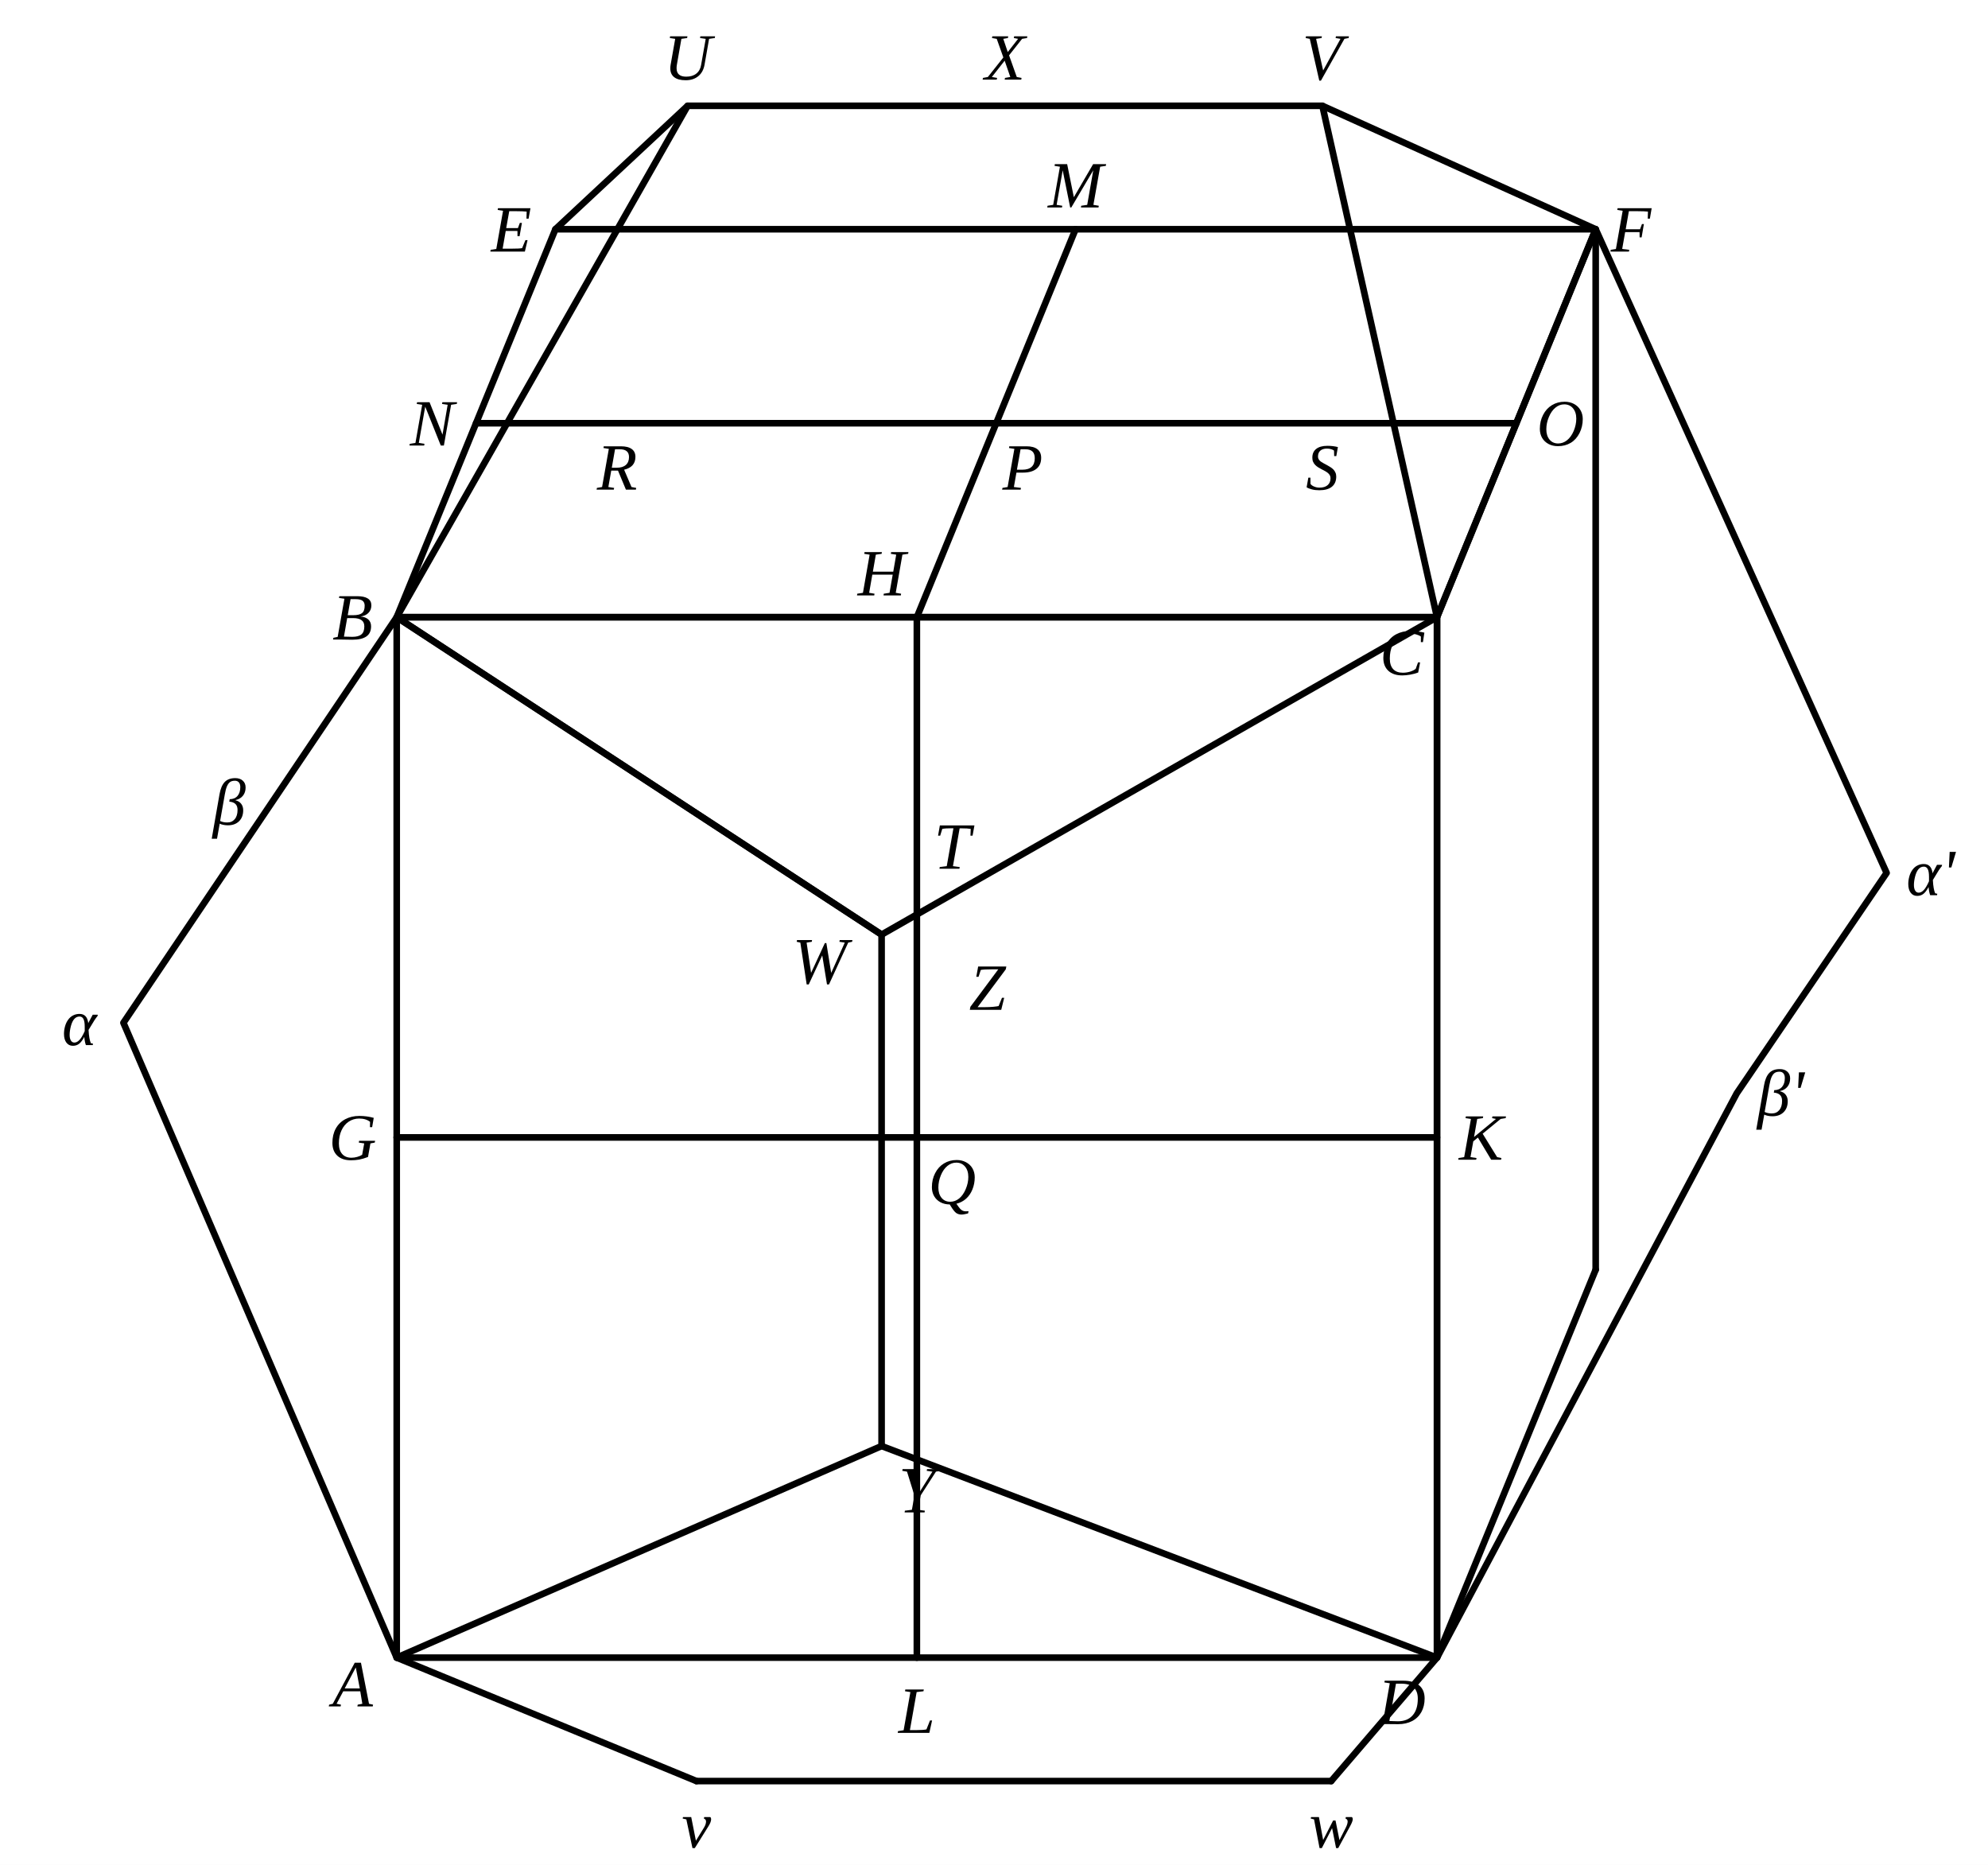
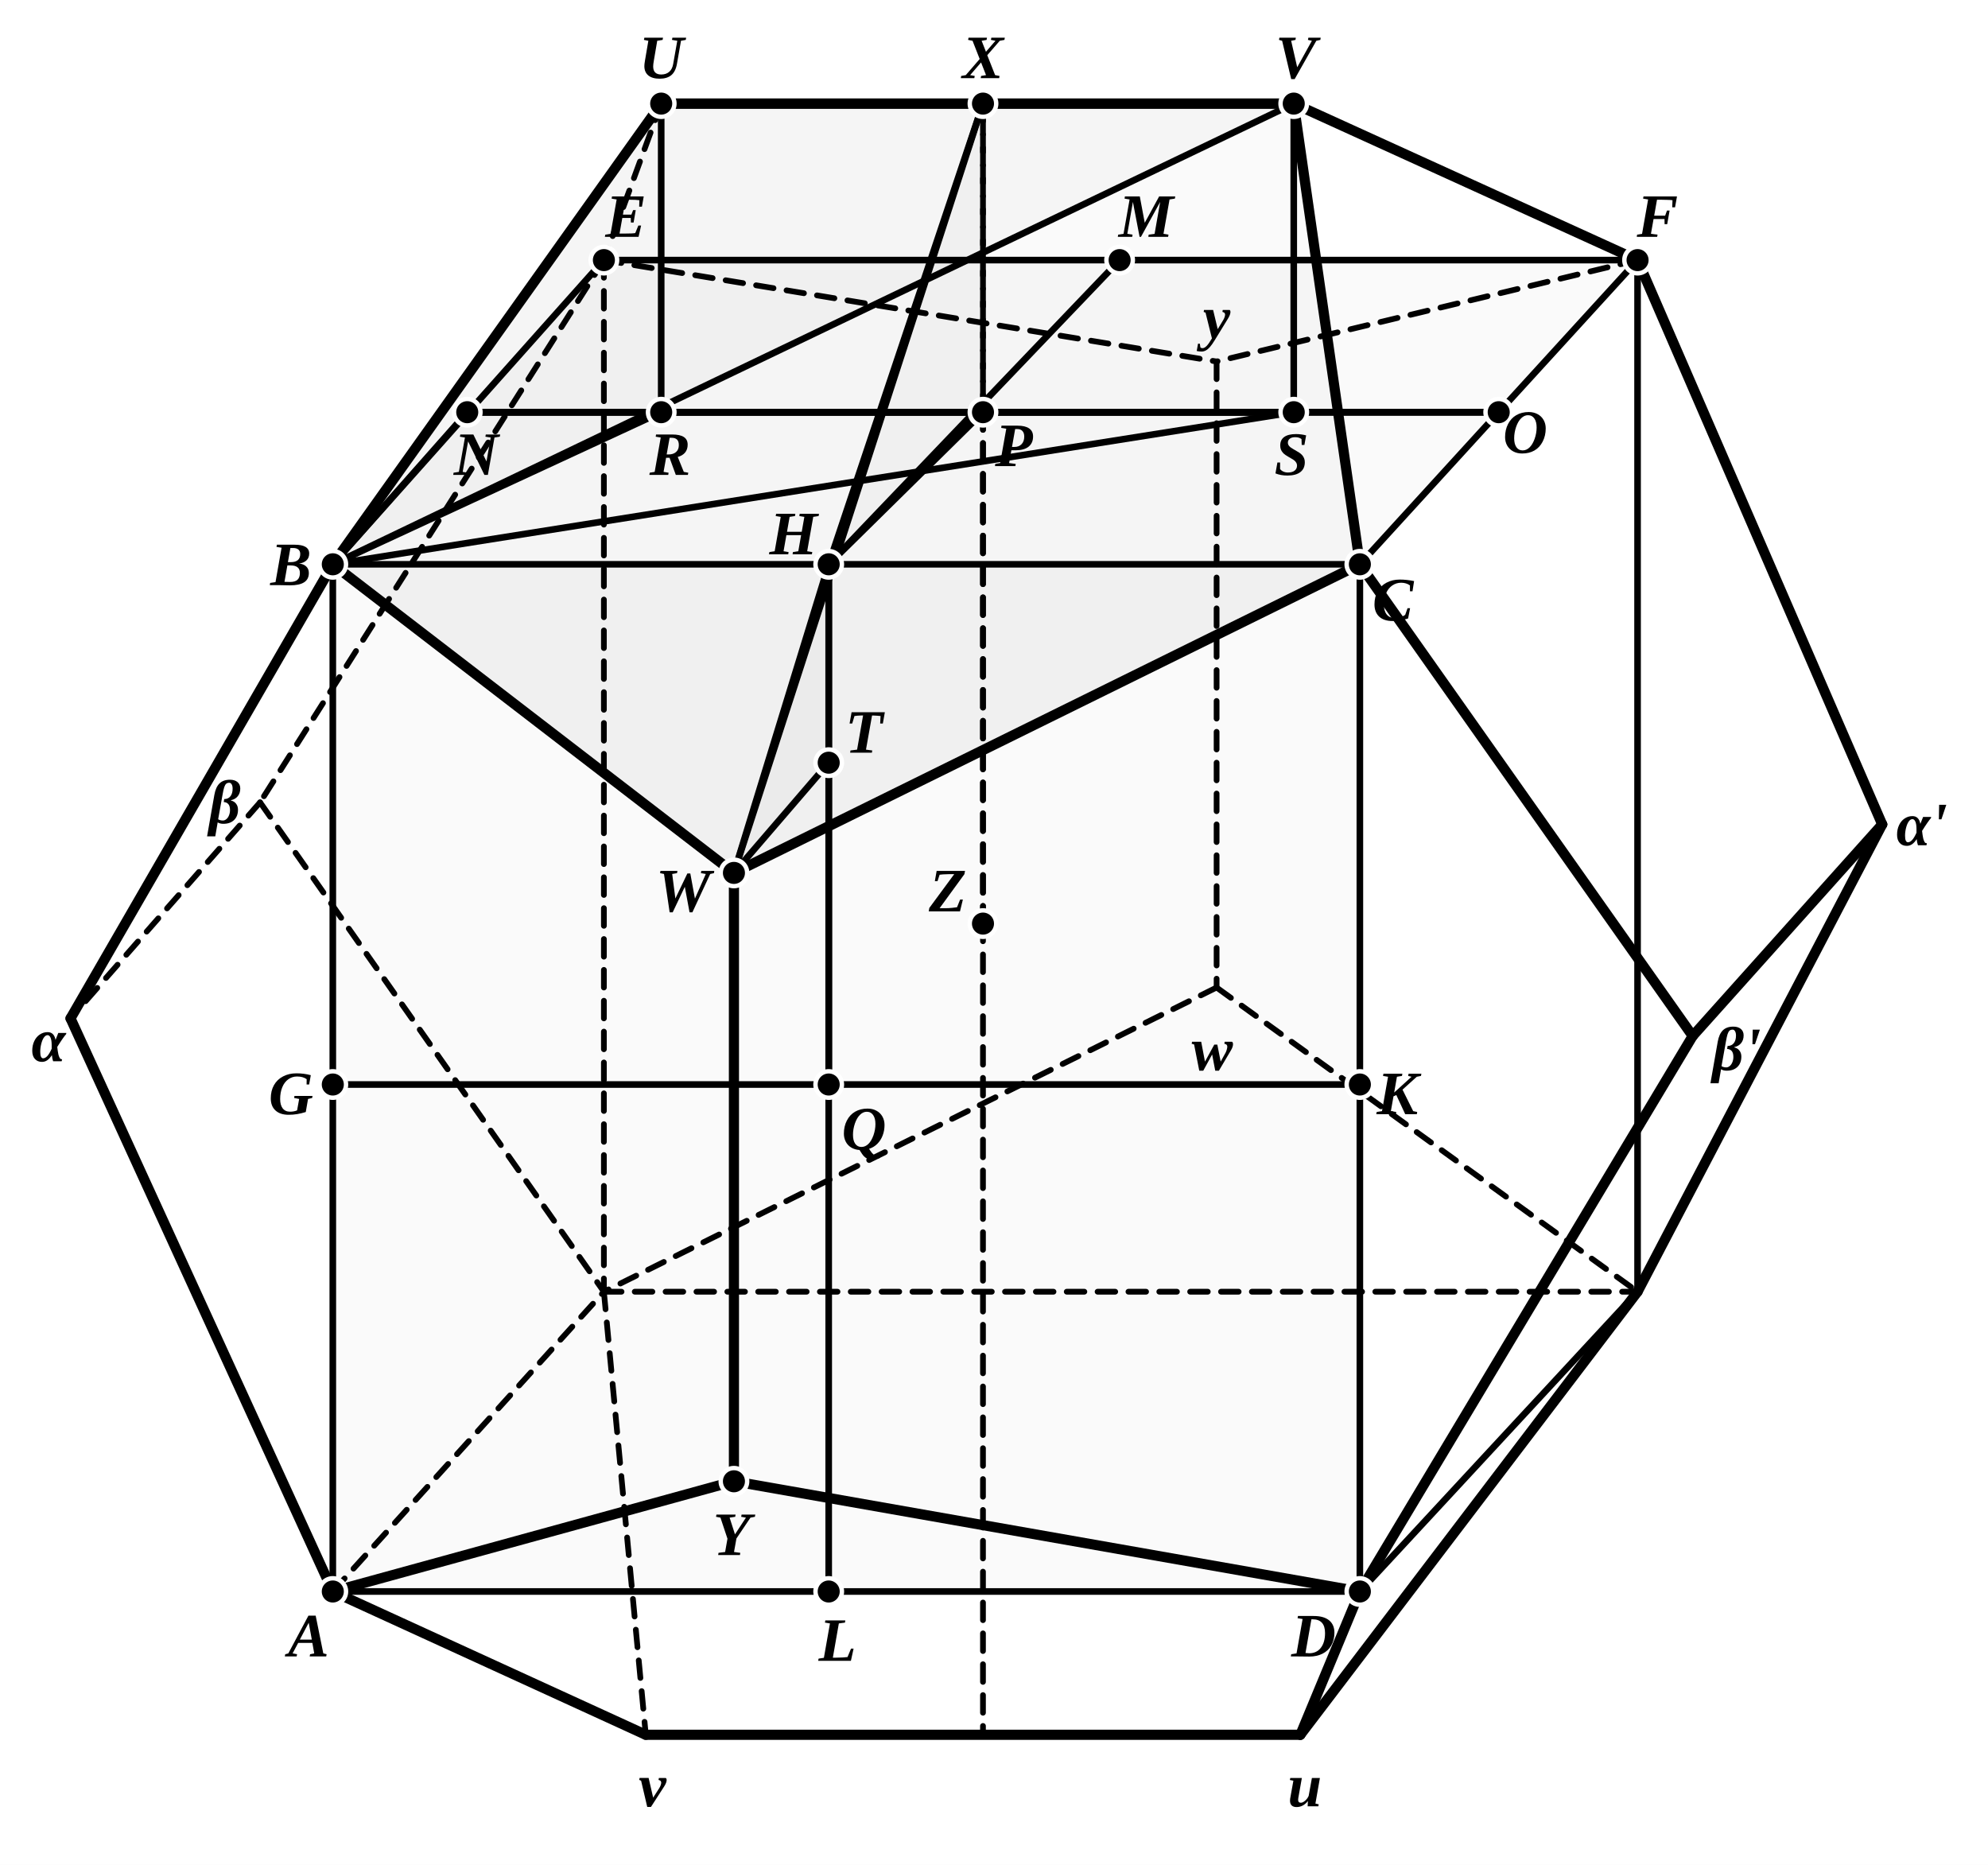
- <svg xmlns="http://www.w3.org/2000/svg" viewBox="0 0 451 423" width="100%" height="100%">
+ <svg xmlns="http://www.w3.org/2000/svg" viewBox="0 0 451 423" width="451" height="423" class="euclid-graphic" data-graphic-id="0503.g1" data-folio="0503" data-graphic="g1" data-proposition="XIII.17.Heath">
  <style>
-     .bg { fill: #ffffff; }
-     .line { stroke: #000000; stroke-width: 1.5; stroke-linecap: round; stroke-linejoin: round; fill: none; }
-     .dashed { stroke: #000000; stroke-width: 1.3; stroke-dasharray: 4,3; stroke-linecap: round; stroke-linejoin: round; fill: none; }
-     .geom:hover { stroke: #0284c7; stroke-width: 2.5; cursor: pointer; }
-     .label { font-family: "Times New Roman", Times, serif; font-size: 15px; font-style: italic; fill: #000000; text-anchor: middle; dominant-baseline: central; user-select: none; }
-     .label:hover { fill: #0284c7; font-weight: bold; cursor: pointer; }
+     .euclid-graphic {
+       font-family: 'Times New Roman', 'Georgia', serif;
+       font-style: italic;
+       background-color: #ffffff;
+     }
+     .geom-line, .geom-circle {
+       stroke: #000000;
+       stroke-width: 1.5;
+       stroke-linecap: round;
+       stroke-linejoin: round;
+       fill: none;
+       transition: stroke 0.15s, stroke-width 0.15s;
+     }
+     .geom-bold {
+       stroke: #000000;
+       stroke-width: 2.3;
+       stroke-linecap: round;
+       stroke-linejoin: round;
+       fill: none;
+       transition: stroke 0.15s, stroke-width 0.15s;
+     }
+     .geom-dashed {
+       stroke: #000000;
+       stroke-width: 1.3;
+       stroke-dasharray: 4,3;
+       stroke-linecap: round;
+       stroke-linejoin: round;
+       fill: none;
+       transition: stroke 0.15s, stroke-width 0.15s;
+     }
+     .geom-polygon {
+       fill: #000000;
+       fill-opacity: 0.02;
+       stroke: none;
+       transition: fill-opacity 0.15s;
+     }
+     .wedge, .angle {
+       fill: #ef4444;
+       fill-opacity: 0.24;
+       stroke: #ef4444;
+       stroke-width: 2;
+       stroke-linejoin: round;
+       transition: opacity 0.12s ease;
+     }
+     .geom-point {
+       fill: #000000;
+       stroke: #ffffff;
+       stroke-width: 1;
+     }
+     .geom-label {
+       font-size: 14px;
+       font-weight: bold;
+       fill: #000000;
+       text-anchor: middle;
+       dominant-baseline: central;
+       user-select: none;
+     }
+     .geom-overlay {
+       opacity: 0;
+       pointer-events: none;
+       transition: opacity 0.12s ease;
+     }
+     [data-ref]:hover, .highlight, .geom-highlight-active {
+       opacity: 1 !important;
+       stroke: #ef4444 !important;
+       stroke-width: 3.5 !important;
+       cursor: pointer;
+     }
+     text[data-ref]:hover, text.highlight, text.geom-highlight-active {
+       fill: #ef4444 !important;
+       stroke: none !important;
+     }
+     .geom-polygon:hover, .geom-polygon.highlight, polygon.geom-highlight-active,
+     path.wedge.geom-highlight-active, path.angle.geom-highlight-active {
+       opacity: 1 !important;
+       fill-opacity: 0.24 !important;
+       fill: #ef4444 !important;
+       stroke: #ef4444 !important;
+       stroke-width: 2.5 !important;
+     }
+     .geom-point:hover, .geom-point.highlight, circle.geom-point.geom-highlight-active {
+       r: 5.0 !important;
+       fill: #ef4444 !important;
+       stroke: #ffffff !important;
+       stroke-width: 1.5 !important;
+     }
  </style>
-   <rect class="bg" width="451" height="423" />
-   <polygon class="line geom" points="90,140 326,140 326,376 90,376" />
-   <polygon class="line geom" points="90,140 126,52 362,52 326,140" />
-   <line class="line geom" x1="362" y1="52" x2="362" y2="288" />
-   <line class="line geom" x1="326" y1="376" x2="362" y2="288" />
-   <line class="line geom" x1="108" y1="96" x2="344" y2="96" />
-   <line class="line geom" x1="208" y1="140" x2="208" y2="376" />
-   <line class="line geom" x1="90" y1="258" x2="326" y2="258" />
-   <line class="line geom" x1="208" y1="140" x2="244" y2="52" />
-   <polygon class="line geom" points="156,24 300,24 326,140 200,212 90,140" />
-   <polygon class="line geom" points="90,140 200,212 200,328 90,376 28,232" />
-   <polygon class="line geom" points="326,140 362,52 428,198 394,248 326,376" />
-   <line class="line geom" x1="156" y1="24" x2="126" y2="52" />
-   <line class="line geom" x1="300" y1="24" x2="362" y2="52" />
-   <line class="line geom" x1="90" y1="376" x2="158" y2="404" />
-   <line class="line geom" x1="158" y1="404" x2="302" y2="404" />
-   <line class="line geom" x1="302" y1="404" x2="326" y2="376" />
-   <line class="line geom" x1="200" y1="328" x2="326" y2="376" />
-   <text class="label" x="156" y="13">U</text>
-   <text class="label" x="228" y="13">X</text>
-   <text class="label" x="300" y="13">V</text>
-   <text class="label" x="116" y="52">E</text>
-   <text class="label" x="244" y="42">M</text>
-   <text class="label" x="370" y="52">F</text>
-   <text class="label" x="98" y="96">N</text>
-   <text class="label" x="140" y="106">R</text>
-   <text class="label" x="232" y="106">P</text>
-   <text class="label" x="300" y="106">S</text>
-   <text class="label" x="354" y="96">O</text>
-   <text class="label" x="80" y="140">B</text>
-   <text class="label" x="200" y="130">H</text>
-   <text class="label" x="318" y="148">C</text>
-   <text class="label" x="216" y="192">T</text>
-   <text class="label" x="52" y="182">β</text>
-   <text class="label" x="18" y="232">α</text>
-   <text class="label" x="186" y="218">W</text>
-   <text class="label" x="224" y="224">Z</text>
-   <text class="label" x="438" y="198">α'</text>
-   <text class="label" x="404" y="248">β'</text>
-   <text class="label" x="80" y="258">G</text>
-   <text class="label" x="216" y="268">Q</text>
-   <text class="label" x="336" y="258">K</text>
-   <text class="label" x="208" y="338">Y</text>
-   <text class="label" x="80" y="382">A</text>
-   <text class="label" x="208" y="388">L</text>
-   <text class="label" x="318" y="386">D</text>
-   <text class="label" x="158" y="414">v</text>
-   <text class="label" x="302" y="414">w</text>
+   <rect width="100%" height="100%" fill="#ffffff" />
+   <g id="elements">
+     <polygon id="el-poly-ABCD" data-ref="&lt; A B C D &gt;" data-aliases="&lt; B D &gt; | &lt; D B &gt;" data-type="polygon" points="75.5,361.0 75.5,128.0 308.5,128.0 308.5,361.0" class="geom-polygon" />
+     <polygon id="el-poly-CBEF" data-ref="&lt; C B E F &gt;" data-aliases="&lt; B F &gt; | &lt; F B &gt;" data-type="polygon" points="308.5,128.0 75.5,128.0 137.0,59.0 371.5,59.0" class="geom-polygon" />
+   </g>
+   <g id="graphics">
+     <polygon id="el-poly-BUVCW" data-ref="&lt; B U V C W &gt;" data-aliases="&lt; U B W C V &gt;" data-type="polygon" points="75.5,128.0 150.0,23.5 293.5,23.5 308.5,128.0 166.5,198.0" class="geom-polygon" />
+     <polygon id="el-tri-HPX" data-ref="&lt; H P X &gt;" data-aliases="&lt; X P H &gt; | &lt; P X H &gt;" data-type="polygon" points="188.0,128.0 223.0,93.5 223.0,23.5" class="geom-polygon" />
+     <polygon id="el-tri-WTH" data-ref="&lt; W T H &gt;" data-aliases="&lt; H T W &gt; | &lt; T H W &gt;" data-type="polygon" points="166.5,198.0 188.0,173.0 188.0,128.0" class="geom-polygon" />
+     <polygon id="el-tri-UBV" data-ref="&lt; U B V &gt;" data-aliases="&lt; B U V &gt; | &lt; V B U &gt;" data-type="polygon" points="150.0,23.5 75.5,128.0 293.5,23.5" class="geom-polygon" />
+     <polygon id="el-tri-WBC" data-ref="&lt; W B C &gt;" data-aliases="&lt; B W C &gt; | &lt; C W B &gt;" data-type="polygon" points="166.5,198.0 75.5,128.0 308.5,128.0" class="geom-polygon" />
+     <line id="el-seg-AB" data-ref="/ A B /" data-aliases="/ B A / | / A G B /" data-type="segment" x1="75.5" y1="361.0" x2="75.5" y2="128.0" class="geom-line" />
+     <line id="el-seg-BC" data-ref="/ B C /" data-aliases="/ C B / | / B H C /" data-type="segment" x1="75.5" y1="128.0" x2="308.5" y2="128.0" class="geom-line" />
+     <line id="el-seg-CD" data-ref="/ C D /" data-aliases="/ D C / | / C K D /" data-type="segment" x1="308.5" y1="128.0" x2="308.5" y2="361.0" class="geom-line" />
+     <line id="el-seg-DA" data-ref="/ D A /" data-aliases="/ A D / | / D L A /" data-type="segment" x1="308.5" y1="361.0" x2="75.5" y2="361.0" class="geom-line" />
+     <line id="el-seg-EF" data-ref="/ E F /" data-aliases="/ F E / | / E M F /" data-type="segment" x1="137.0" y1="59.0" x2="371.5" y2="59.0" class="geom-line" />
+     <line id="el-seg-EB" data-ref="/ E B /" data-aliases="/ B E / | / E N B /" data-type="segment" x1="137.0" y1="59.0" x2="75.5" y2="128.0" class="geom-line" />
+     <line id="el-seg-BN" data-ref="/ B N /" data-aliases="/ N B /" data-type="segment" x1="75.5" y1="128.0" x2="106.0" y2="93.5" class="geom-line" />
+     <line id="el-seg-FC" data-ref="/ F C /" data-aliases="/ C F / | / F O C /" data-type="segment" x1="371.5" y1="59.0" x2="308.5" y2="128.0" class="geom-line" />
+     <line id="el-seg-FFbot" x1="371.5" y1="59.0" x2="371.5" y2="293.0" class="geom-line" />
+     <line id="el-seg-DFbot" x1="308.5" y1="361.0" x2="371.5" y2="293.0" class="geom-line" />
+     <line id="el-seg-EEbot" x1="137.0" y1="59.0" x2="137.0" y2="293.0" class="geom-dashed" />
+     <line id="el-seg-AEbot" x1="75.5" y1="361.0" x2="137.0" y2="293.0" class="geom-dashed" />
+     <line id="el-seg-EbotFbot" x1="137.0" y1="293.0" x2="371.5" y2="293.0" class="geom-dashed" />
+     <line id="el-seg-GK" data-ref="/ G K /" data-aliases="/ K G / | / G Q K /" data-type="segment" x1="75.5" y1="246.0" x2="308.5" y2="246.0" class="geom-line" />
+     <line id="el-seg-HL" data-ref="/ H L /" data-aliases="/ L H / | / H Q L /" data-type="segment" x1="188.0" y1="128.0" x2="188.0" y2="361.0" class="geom-line" />
+     <line id="el-seg-QH" data-ref="/ Q H /" data-aliases="/ H Q / | / H T Q /" data-type="segment" x1="188.0" y1="246.0" x2="188.0" y2="128.0" class="geom-line" />
+     <line id="el-seg-QT" data-ref="/ Q T /" data-aliases="/ T Q /" data-type="segment" x1="188.0" y1="246.0" x2="188.0" y2="173.0" class="geom-line" />
+     <line id="el-seg-TH" data-ref="/ T H /" data-aliases="/ H T /" data-type="segment" x1="188.0" y1="173.0" x2="188.0" y2="128.0" class="geom-line" />
+     <line id="el-seg-MH" data-ref="/ M H /" data-aliases="/ H M / | / M P H /" data-type="segment" x1="254.0" y1="59.0" x2="188.0" y2="128.0" class="geom-line" />
+     <line id="el-seg-HP" data-ref="/ H P /" data-aliases="/ P H /" data-type="segment" x1="188.0" y1="128.0" x2="223.0" y2="93.5" class="geom-line" />
+     <line id="el-seg-NO" data-ref="/ N O /" data-aliases="/ O N / | / N P O /" data-type="segment" x1="106.0" y1="93.5" x2="340.0" y2="93.5" class="geom-line" />
+     <line id="el-seg-PN" data-ref="/ P N /" data-aliases="/ N P / | / N R P /" data-type="segment" x1="223.0" y1="93.5" x2="106.0" y2="93.5" class="geom-line" />
+     <line id="el-seg-PO" data-ref="/ P O /" data-aliases="/ O P / | / P S O /" data-type="segment" x1="223.0" y1="93.5" x2="340.0" y2="93.5" class="geom-line" />
+     <line id="el-seg-NR" data-ref="/ N R /" data-aliases="/ R N /" data-type="segment" x1="106.0" y1="93.5" x2="150.0" y2="93.5" class="geom-line" />
+     <line id="el-seg-RP" data-ref="/ R P /" data-aliases="/ P R /" data-type="segment" x1="150.0" y1="93.5" x2="223.0" y2="93.5" class="geom-line" />
+     <line id="el-seg-PS" data-ref="/ P S /" data-aliases="/ S P /" data-type="segment" x1="223.0" y1="93.5" x2="293.5" y2="93.5" class="geom-line" />
+     <line id="el-seg-SO" data-ref="/ S O /" data-aliases="/ O S /" data-type="segment" x1="293.5" y1="93.5" x2="340.0" y2="93.5" class="geom-line" />
+     <line id="el-seg-RS" data-ref="/ R S /" data-aliases="/ S R / | / R P S /" data-type="segment" x1="150.0" y1="93.5" x2="293.5" y2="93.5" class="geom-line" />
+     <line id="el-seg-NS" data-ref="/ N S /" data-aliases="/ S N / | / N P S /" data-type="segment" x1="106.0" y1="93.5" x2="293.5" y2="93.5" class="geom-line" />
+     <line id="el-seg-RU" data-ref="/ R U /" data-aliases="/ U R /" data-type="segment" x1="150.0" y1="93.5" x2="150.0" y2="23.5" class="geom-line" />
+     <line id="el-seg-SV" data-ref="/ S V /" data-aliases="/ V S /" data-type="segment" x1="293.5" y1="93.5" x2="293.5" y2="23.5" class="geom-line" />
+     <line id="el-seg-TW" data-ref="/ T W /" data-aliases="/ W T /" data-type="segment" x1="188.0" y1="173.0" x2="166.5" y2="198.0" class="geom-line" />
+     <line id="el-seg-PX" data-ref="/ P X /" data-aliases="/ X P /" data-type="segment" x1="223.0" y1="93.5" x2="223.0" y2="23.5" class="geom-dashed" />
+     <line id="el-seg-ZX" data-ref="/ Z X /" data-aliases="/ X Z /" data-type="segment" x1="223.0" y1="209.5" x2="223.0" y2="23.5" class="geom-dashed" />
+     <line id="el-seg-ZP" data-ref="/ Z P /" data-aliases="/ P Z /" data-type="segment" x1="223.0" y1="209.5" x2="223.0" y2="93.5" class="geom-dashed" />
+     <line id="el-seg-Zbot" x1="223.0" y1="209.5" x2="223.0" y2="393.5" class="geom-dashed" />
+     <line id="el-seg-BU" data-ref="/ B U /" data-aliases="/ U B /" data-type="segment" x1="75.5" y1="128.0" x2="150.0" y2="23.5" class="geom-bold" />
+     <line id="el-seg-UV" data-ref="/ U V /" data-aliases="/ V U / | / U X V /" data-type="segment" x1="150.0" y1="23.5" x2="293.5" y2="23.5" class="geom-bold" />
+     <line id="el-seg-UX" data-ref="/ U X /" data-aliases="/ X U /" data-type="segment" x1="150.0" y1="23.5" x2="223.0" y2="23.5" class="geom-bold" />
+     <line id="el-seg-XV" data-ref="/ X V /" data-aliases="/ V X /" data-type="segment" x1="223.0" y1="23.5" x2="293.5" y2="23.5" class="geom-bold" />
+     <line id="el-seg-VC" data-ref="/ V C /" data-aliases="/ C V /" data-type="segment" x1="293.5" y1="23.5" x2="308.5" y2="128.0" class="geom-bold" />
+     <line id="el-seg-CW" data-ref="/ C W /" data-aliases="/ W C /" data-type="segment" x1="308.5" y1="128.0" x2="166.5" y2="198.0" class="geom-bold" />
+     <line id="el-seg-WB" data-ref="/ W B /" data-aliases="/ B W /" data-type="segment" x1="166.5" y1="198.0" x2="75.5" y2="128.0" class="geom-bold" />
+     <line id="el-seg-WY" data-ref="/ W Y /" data-aliases="/ Y W /" data-type="segment" x1="166.5" y1="198.0" x2="166.5" y2="336.0" class="geom-bold" />
+     <line id="el-seg-YA" data-ref="/ Y A /" data-aliases="/ A Y /" data-type="segment" x1="166.5" y1="336.0" x2="75.5" y2="361.0" class="geom-bold" />
+     <line id="el-seg-YD" data-ref="/ Y D /" data-aliases="/ D Y /" data-type="segment" x1="166.5" y1="336.0" x2="308.5" y2="361.0" class="geom-bold" />
+     <line id="el-seg-Balpha" x1="75.5" y1="128.0" x2="16.0" y2="231.0" class="geom-bold" />
+     <line id="el-seg-alphaA" x1="16.0" y1="231.0" x2="75.5" y2="361.0" class="geom-bold" />
+     <line id="el-seg-VF" x1="293.5" y1="23.5" x2="371.5" y2="59.0" class="geom-bold" />
+     <line id="el-seg-Falphaprime" x1="371.5" y1="59.0" x2="427.0" y2="187.0" class="geom-bold" />
+     <line id="el-seg-Cbetaprime" x1="308.5" y1="128.0" x2="384.0" y2="235.0" class="geom-bold" />
+     <line id="el-seg-betaprimeD" x1="384.0" y1="235.0" x2="308.5" y2="361.0" class="geom-bold" />
+     <line id="el-seg-alphabetaprime" x1="427.0" y1="187.0" x2="384.0" y2="235.0" class="geom-bold" />
+     <line id="el-seg-alphaprimeright" x1="427.0" y1="187.0" x2="371.5" y2="293.0" class="geom-bold" />
+     <line id="el-seg-Av" x1="75.5" y1="361.0" x2="146.5" y2="393.5" class="geom-bold" />
+     <line id="el-seg-vu" x1="146.5" y1="393.5" x2="295.0" y2="393.5" class="geom-bold" />
+     <line id="el-seg-uD" x1="295.0" y1="393.5" x2="308.5" y2="361.0" class="geom-bold" />
+     <line id="el-seg-uFbot" x1="295.0" y1="393.5" x2="371.5" y2="293.0" class="geom-bold" />
+     <line id="el-seg-UE" x1="150.0" y1="23.5" x2="137.0" y2="59.0" class="geom-dashed" />
+     <line id="el-seg-Ey" x1="137.0" y1="59.0" x2="276.0" y2="82.0" class="geom-dashed" />
+     <line id="el-seg-Fy" x1="371.5" y1="59.0" x2="276.0" y2="82.0" class="geom-dashed" />
+     <line id="el-seg-yw" x1="276.0" y1="82.0" x2="276.0" y2="224.0" class="geom-dashed" />
+     <line id="el-seg-wEbot" x1="276.0" y1="224.0" x2="137.0" y2="293.0" class="geom-dashed" />
+     <line id="el-seg-wFbot" x1="276.0" y1="224.0" x2="371.5" y2="293.0" class="geom-dashed" />
+     <line id="el-seg-Ebeta" x1="137.0" y1="59.0" x2="59.0" y2="182.0" class="geom-dashed" />
+     <line id="el-seg-betaalpha" x1="59.0" y1="182.0" x2="16.0" y2="231.0" class="geom-dashed" />
+     <line id="el-seg-betaEbot" x1="59.0" y1="182.0" x2="137.0" y2="293.0" class="geom-dashed" />
+     <line id="el-seg-Ebotv" x1="137.0" y1="293.0" x2="146.5" y2="393.5" class="geom-dashed" />
+     <line id="el-seg-BR" data-ref="/ B R /" data-aliases="/ R B /" data-type="segment" x1="75.5" y1="128.0" x2="150.0" y2="93.5" class="geom-line" />
+     <line id="el-seg-BS" data-ref="/ B S /" data-aliases="/ S B /" data-type="segment" x1="75.5" y1="128.0" x2="293.5" y2="93.5" class="geom-line" />
+     <line id="el-seg-BV" data-ref="/ B V /" data-aliases="/ V B /" data-type="segment" x1="75.5" y1="128.0" x2="293.5" y2="23.5" class="geom-line" />
+     <line id="el-seg-XHW" data-ref="/ X H W /" data-aliases="/ W H X / | / W X / | / X W /" data-type="segment" x1="223.0" y1="23.5" x2="166.5" y2="198.0" class="geom-line" />
+     <line id="el-seg-XH" data-ref="/ X H /" data-aliases="/ H X /" data-type="segment" x1="223.0" y1="23.5" x2="188.0" y2="128.0" class="geom-line" />
+     <line id="el-seg-HW" data-ref="/ H W /" data-aliases="/ W H /" data-type="segment" x1="188.0" y1="128.0" x2="166.5" y2="198.0" class="geom-line" />
+     <line id="el-seg-ZU" data-ref="/ Z U /" data-aliases="/ U Z /" data-type="segment" x1="223.0" y1="209.5" x2="150.0" y2="23.5" class="geom-line geom-overlay" />
+     <line id="el-seg-ZB" data-ref="/ Z B /" data-aliases="/ B Z /" data-type="segment" x1="223.0" y1="209.5" x2="75.5" y2="128.0" class="geom-line geom-overlay" />
+     <line id="el-seg-ZV" data-ref="/ Z V /" data-aliases="/ V Z /" data-type="segment" x1="223.0" y1="209.5" x2="293.5" y2="23.5" class="geom-line geom-overlay" />
+     <line id="el-seg-ZW" data-ref="/ Z W /" data-aliases="/ W Z /" data-type="segment" x1="223.0" y1="209.5" x2="166.5" y2="198.0" class="geom-line geom-overlay" />
+     <line id="el-seg-PB" data-ref="/ P B /" data-aliases="/ B P /" data-type="segment" x1="223.0" y1="93.5" x2="75.5" y2="128.0" class="geom-line geom-overlay" />
+     <path id="el-ang-BUV" data-ref="&lt; B U V )" data-aliases="&lt; V U B )" data-type="angle" d="M 150.0,23.5 L 138.6,39.5 L 170.0,23.5 Z" class="wedge angle geom-overlay" />
+     <path id="el-ang-BWC" data-ref="&lt; B W C )" data-aliases="&lt; C W B )" data-type="angle" d="M 166.5,198.0 L 150.7,185.8 L 184.4,189.2 Z" class="wedge angle geom-overlay" />
+     <path id="el-ang-CVU" data-ref="&lt; C V U )" data-aliases="&lt; U V C )" data-type="angle" d="M 293.5,23.5 L 273.5,23.5 L 296.3,43.3 Z" class="wedge angle geom-overlay" />
+   </g>
+   <g id="highlights" style="pointer-events: none;">
+     <polygon id="hl-poly-ABCD" data-ref="&lt; A B C D &gt;" data-aliases="&lt; B D &gt; | &lt; D B &gt;" points="75.5,361.0 75.5,128.0 308.5,128.0 308.5,361.0" class="geom-polygon geom-overlay" />
+     <polygon id="hl-poly-CBEF" data-ref="&lt; C B E F &gt;" data-aliases="&lt; B F &gt; | &lt; F B &gt;" points="308.5,128.0 75.5,128.0 137.0,59.0 371.5,59.0" class="geom-polygon geom-overlay" />
+     <polygon id="hl-poly-BUVCW" data-ref="&lt; B U V C W &gt;" data-aliases="&lt; U B W C V &gt;" points="75.5,128.0 150.0,23.5 293.5,23.5 308.5,128.0 166.5,198.0" class="geom-polygon geom-overlay" />
+     <polygon id="hl-tri-HPX" data-ref="&lt; H P X &gt;" data-aliases="&lt; X P H &gt; | &lt; P X H &gt;" points="188.0,128.0 223.0,93.5 223.0,23.5" class="geom-polygon geom-overlay" />
+     <polygon id="hl-tri-WTH" data-ref="&lt; W T H &gt;" data-aliases="&lt; H T W &gt; | &lt; T H W &gt;" points="166.5,198.0 188.0,173.0 188.0,128.0" class="geom-polygon geom-overlay" />
+     <polygon id="hl-tri-UBV" data-ref="&lt; U B V &gt;" data-aliases="&lt; B U V &gt; | &lt; V B U &gt;" points="150.0,23.5 75.5,128.0 293.5,23.5" class="geom-polygon geom-overlay" />
+     <polygon id="hl-tri-WBC" data-ref="&lt; W B C &gt;" data-aliases="&lt; B W C &gt; | &lt; C W B &gt;" points="166.5,198.0 75.5,128.0 308.5,128.0" class="geom-polygon geom-overlay" />
+     <line id="hl-seg-AB" data-ref="/ A B /" data-aliases="/ B A / | / A G B /" x1="75.5" y1="361.0" x2="75.5" y2="128.0" class="geom-line geom-overlay" />
+     <line id="hl-seg-BC" data-ref="/ B C /" data-aliases="/ C B / | / B H C /" x1="75.5" y1="128.0" x2="308.5" y2="128.0" class="geom-line geom-overlay" />
+     <line id="hl-seg-CD" data-ref="/ C D /" data-aliases="/ D C / | / C K D /" x1="308.5" y1="128.0" x2="308.5" y2="361.0" class="geom-line geom-overlay" />
+     <line id="hl-seg-DA" data-ref="/ D A /" data-aliases="/ A D / | / D L A /" x1="308.5" y1="361.0" x2="75.5" y2="361.0" class="geom-line geom-overlay" />
+     <line id="hl-seg-EF" data-ref="/ E F /" data-aliases="/ F E / | / E M F /" x1="137.0" y1="59.0" x2="371.5" y2="59.0" class="geom-line geom-overlay" />
+     <line id="hl-seg-EB" data-ref="/ E B /" data-aliases="/ B E / | / E N B /" x1="137.0" y1="59.0" x2="75.5" y2="128.0" class="geom-line geom-overlay" />
+     <line id="hl-seg-BN" data-ref="/ B N /" data-aliases="/ N B /" x1="75.5" y1="128.0" x2="106.0" y2="93.5" class="geom-line geom-overlay" />
+     <line id="hl-seg-FC" data-ref="/ F C /" data-aliases="/ C F / | / F O C /" x1="371.5" y1="59.0" x2="308.5" y2="128.0" class="geom-line geom-overlay" />
+     <line id="hl-seg-GK" data-ref="/ G K /" data-aliases="/ K G / | / G Q K /" x1="75.5" y1="246.0" x2="308.5" y2="246.0" class="geom-line geom-overlay" />
+     <line id="hl-seg-HL" data-ref="/ H L /" data-aliases="/ L H / | / H Q L /" x1="188.0" y1="128.0" x2="188.0" y2="361.0" class="geom-line geom-overlay" />
+     <line id="hl-seg-QH" data-ref="/ Q H /" data-aliases="/ H Q / | / H T Q /" x1="188.0" y1="246.0" x2="188.0" y2="128.0" class="geom-line geom-overlay" />
+     <line id="hl-seg-QT" data-ref="/ Q T /" data-aliases="/ T Q /" x1="188.0" y1="246.0" x2="188.0" y2="173.0" class="geom-line geom-overlay" />
+     <line id="hl-seg-TH" data-ref="/ T H /" data-aliases="/ H T /" x1="188.0" y1="173.0" x2="188.0" y2="128.0" class="geom-line geom-overlay" />
+     <line id="hl-seg-MH" data-ref="/ M H /" data-aliases="/ H M / | / M P H /" x1="254.0" y1="59.0" x2="188.0" y2="128.0" class="geom-line geom-overlay" />
+     <line id="hl-seg-HP" data-ref="/ H P /" data-aliases="/ P H /" x1="188.0" y1="128.0" x2="223.0" y2="93.5" class="geom-line geom-overlay" />
+     <line id="hl-seg-NO" data-ref="/ N O /" data-aliases="/ O N / | / N P O /" x1="106.0" y1="93.5" x2="340.0" y2="93.5" class="geom-line geom-overlay" />
+     <line id="hl-seg-PN" data-ref="/ P N /" data-aliases="/ N P / | / N R P /" x1="223.0" y1="93.5" x2="106.0" y2="93.5" class="geom-line geom-overlay" />
+     <line id="hl-seg-PO" data-ref="/ P O /" data-aliases="/ O P / | / P S O /" x1="223.0" y1="93.5" x2="340.0" y2="93.5" class="geom-line geom-overlay" />
+     <line id="hl-seg-NR" data-ref="/ N R /" data-aliases="/ R N /" x1="106.0" y1="93.5" x2="150.0" y2="93.5" class="geom-line geom-overlay" />
+     <line id="hl-seg-RP" data-ref="/ R P /" data-aliases="/ P R /" x1="150.0" y1="93.5" x2="223.0" y2="93.5" class="geom-line geom-overlay" />
+     <line id="hl-seg-PS" data-ref="/ P S /" data-aliases="/ S P /" x1="223.0" y1="93.5" x2="293.5" y2="93.5" class="geom-line geom-overlay" />
+     <line id="hl-seg-SO" data-ref="/ S O /" data-aliases="/ O S /" x1="293.5" y1="93.5" x2="340.0" y2="93.5" class="geom-line geom-overlay" />
+     <line id="hl-seg-RS" data-ref="/ R S /" data-aliases="/ S R / | / R P S /" x1="150.0" y1="93.5" x2="293.5" y2="93.5" class="geom-line geom-overlay" />
+     <line id="hl-seg-NS" data-ref="/ N S /" data-aliases="/ S N / | / N P S /" x1="106.0" y1="93.5" x2="293.5" y2="93.5" class="geom-line geom-overlay" />
+     <line id="hl-seg-RU" data-ref="/ R U /" data-aliases="/ U R /" x1="150.0" y1="93.5" x2="150.0" y2="23.5" class="geom-line geom-overlay" />
+     <line id="hl-seg-SV" data-ref="/ S V /" data-aliases="/ V S /" x1="293.5" y1="93.5" x2="293.5" y2="23.5" class="geom-line geom-overlay" />
+     <line id="hl-seg-TW" data-ref="/ T W /" data-aliases="/ W T /" x1="188.0" y1="173.0" x2="166.5" y2="198.0" class="geom-line geom-overlay" />
+     <line id="hl-seg-PX" data-ref="/ P X /" data-aliases="/ X P /" x1="223.0" y1="93.5" x2="223.0" y2="23.5" class="geom-line geom-overlay" />
+     <line id="hl-seg-ZX" data-ref="/ Z X /" data-aliases="/ X Z /" x1="223.0" y1="209.5" x2="223.0" y2="23.5" class="geom-line geom-overlay" />
+     <line id="hl-seg-ZP" data-ref="/ Z P /" data-aliases="/ P Z /" x1="223.0" y1="209.5" x2="223.0" y2="93.5" class="geom-line geom-overlay" />
+     <line id="hl-seg-BU" data-ref="/ B U /" data-aliases="/ U B /" x1="75.5" y1="128.0" x2="150.0" y2="23.5" class="geom-line geom-overlay" />
+     <line id="hl-seg-UV" data-ref="/ U V /" data-aliases="/ V U / | / U X V /" x1="150.0" y1="23.5" x2="293.5" y2="23.5" class="geom-line geom-overlay" />
+     <line id="hl-seg-UX" data-ref="/ U X /" data-aliases="/ X U /" x1="150.0" y1="23.5" x2="223.0" y2="23.5" class="geom-line geom-overlay" />
+     <line id="hl-seg-XV" data-ref="/ X V /" data-aliases="/ V X /" x1="223.0" y1="23.5" x2="293.5" y2="23.5" class="geom-line geom-overlay" />
+     <line id="hl-seg-VC" data-ref="/ V C /" data-aliases="/ C V /" x1="293.5" y1="23.5" x2="308.5" y2="128.0" class="geom-line geom-overlay" />
+     <line id="hl-seg-CW" data-ref="/ C W /" data-aliases="/ W C /" x1="308.5" y1="128.0" x2="166.5" y2="198.0" class="geom-line geom-overlay" />
+     <line id="hl-seg-WB" data-ref="/ W B /" data-aliases="/ B W /" x1="166.5" y1="198.0" x2="75.5" y2="128.0" class="geom-line geom-overlay" />
+     <line id="hl-seg-BR" data-ref="/ B R /" data-aliases="/ R B /" x1="75.5" y1="128.0" x2="150.0" y2="93.5" class="geom-line geom-overlay" />
+     <line id="hl-seg-BS" data-ref="/ B S /" data-aliases="/ S B /" x1="75.5" y1="128.0" x2="293.5" y2="93.5" class="geom-line geom-overlay" />
+     <line id="hl-seg-BV" data-ref="/ B V /" data-aliases="/ V B /" x1="75.5" y1="128.0" x2="293.5" y2="23.5" class="geom-line geom-overlay" />
+     <line id="hl-seg-XHW" data-ref="/ X H W /" data-aliases="/ W H X / | / W X / | / X W /" x1="223.0" y1="23.5" x2="166.5" y2="198.0" class="geom-line geom-overlay" />
+     <line id="hl-seg-XH" data-ref="/ X H /" data-aliases="/ H X /" x1="223.0" y1="23.5" x2="188.0" y2="128.0" class="geom-line geom-overlay" />
+     <line id="hl-seg-HW" data-ref="/ H W /" data-aliases="/ W H /" x1="188.0" y1="128.0" x2="166.5" y2="198.0" class="geom-line geom-overlay" />
+     <line id="hl-seg-ZU" data-ref="/ Z U /" data-aliases="/ U Z /" x1="223.0" y1="209.5" x2="150.0" y2="23.5" class="geom-line geom-overlay" />
+     <line id="hl-seg-ZB" data-ref="/ Z B /" data-aliases="/ B Z /" x1="223.0" y1="209.5" x2="75.5" y2="128.0" class="geom-line geom-overlay" />
+     <line id="hl-seg-ZV" data-ref="/ Z V /" data-aliases="/ V Z /" x1="223.0" y1="209.5" x2="293.5" y2="23.5" class="geom-line geom-overlay" />
+     <line id="hl-seg-ZW" data-ref="/ Z W /" data-aliases="/ W Z /" x1="223.0" y1="209.5" x2="166.5" y2="198.0" class="geom-line geom-overlay" />
+     <line id="hl-seg-PB" data-ref="/ P B /" data-aliases="/ B P /" x1="223.0" y1="93.5" x2="75.5" y2="128.0" class="geom-line geom-overlay" />
+     <path id="hl-ang-BUV" data-ref="&lt; B U V )" data-aliases="&lt; V U B )" d="M 150.0,23.5 L 138.6,39.5 L 170.0,23.5 Z" class="wedge angle geom-overlay" />
+     <path id="hl-ang-BWC" data-ref="&lt; B W C )" data-aliases="&lt; C W B )" d="M 166.5,198.0 L 150.7,185.8 L 184.4,189.2 Z" class="wedge angle geom-overlay" />
+     <path id="hl-ang-CVU" data-ref="&lt; C V U )" data-aliases="&lt; U V C )" d="M 293.5,23.5 L 273.5,23.5 L 296.3,43.3 Z" class="wedge angle geom-overlay" />
+   </g>
+   <g id="points">
+     <circle id="el-pt-A" data-ref="A" data-type="point" cx="75.5" cy="361.0" r="3.0" class="geom-point" />
+     <circle id="el-pt-B" data-ref="B" data-type="point" cx="75.5" cy="128.0" r="3.0" class="geom-point" />
+     <circle id="el-pt-C" data-ref="C" data-type="point" cx="308.5" cy="128.0" r="3.0" class="geom-point" />
+     <circle id="el-pt-D" data-ref="D" data-type="point" cx="308.5" cy="361.0" r="3.0" class="geom-point" />
+     <circle id="el-pt-E" data-ref="E" data-type="point" cx="137.0" cy="59.0" r="3.0" class="geom-point" />
+     <circle id="el-pt-F" data-ref="F" data-type="point" cx="371.5" cy="59.0" r="3.0" class="geom-point" />
+     <circle id="el-pt-G" data-ref="G" data-type="point" cx="75.5" cy="246.0" r="3.0" class="geom-point" />
+     <circle id="el-pt-H" data-ref="H" data-type="point" cx="188.0" cy="128.0" r="3.0" class="geom-point" />
+     <circle id="el-pt-K" data-ref="K" data-type="point" cx="308.5" cy="246.0" r="3.0" class="geom-point" />
+     <circle id="el-pt-L" data-ref="L" data-type="point" cx="188.0" cy="361.0" r="3.0" class="geom-point" />
+     <circle id="el-pt-M" data-ref="M" data-type="point" cx="254.0" cy="59.0" r="3.0" class="geom-point" />
+     <circle id="el-pt-N" data-ref="N" data-type="point" cx="106.0" cy="93.5" r="3.0" class="geom-point" />
+     <circle id="el-pt-O" data-ref="O" data-type="point" cx="340.0" cy="93.5" r="3.0" class="geom-point" />
+     <circle id="el-pt-P" data-ref="P" data-type="point" cx="223.0" cy="93.5" r="3.0" class="geom-point" />
+     <circle id="el-pt-Q" data-ref="Q" data-type="point" cx="188.0" cy="246.0" r="3.0" class="geom-point" />
+     <circle id="el-pt-R" data-ref="R" data-type="point" cx="150.0" cy="93.5" r="3.0" class="geom-point" />
+     <circle id="el-pt-S" data-ref="S" data-type="point" cx="293.5" cy="93.5" r="3.0" class="geom-point" />
+     <circle id="el-pt-T" data-ref="T" data-type="point" cx="188.0" cy="173.0" r="3.0" class="geom-point" />
+     <circle id="el-pt-U" data-ref="U" data-type="point" cx="150.0" cy="23.5" r="3.0" class="geom-point" />
+     <circle id="el-pt-V" data-ref="V" data-type="point" cx="293.5" cy="23.5" r="3.0" class="geom-point" />
+     <circle id="el-pt-W" data-ref="W" data-type="point" cx="166.5" cy="198.0" r="3.0" class="geom-point" />
+     <circle id="el-pt-X" data-ref="X" data-type="point" cx="223.0" cy="23.5" r="3.0" class="geom-point" />
+     <circle id="el-pt-Y" data-ref="Y" data-type="point" cx="166.5" cy="336.0" r="3.0" class="geom-point" />
+     <circle id="el-pt-Z" data-ref="Z" data-type="point" cx="223.0" cy="209.5" r="3.0" class="geom-point" />
+   </g>
+   <g id="labels">
+     <text id="lbl-U" data-ref="U" x="150.0" y="13.0" class="geom-label">U</text>
+     <text id="lbl-X" data-ref="X" x="223.0" y="13.0" class="geom-label">X</text>
+     <text id="lbl-V" data-ref="V" x="294.0" y="13.0" class="geom-label">V</text>
+     <text id="lbl-E" data-ref="E" x="142.0" y="49.0" class="geom-label">E</text>
+     <text id="lbl-M" data-ref="M" x="260.0" y="49.0" class="geom-label">M</text>
+     <text id="lbl-F" data-ref="F" x="376.0" y="49.0" class="geom-label">F</text>
+     <text id="lbl-y" x="276.0" y="72.0" class="geom-label">y</text>
+     <text id="lbl-N" data-ref="N" x="108.0" y="103.0" class="geom-label">N</text>
+     <text id="lbl-R" data-ref="R" x="152.0" y="103.0" class="geom-label">R</text>
+     <text id="lbl-P" data-ref="P" x="230.0" y="101.0" class="geom-label">P</text>
+     <text id="lbl-S" data-ref="S" x="293.0" y="103.0" class="geom-label">S</text>
+     <text id="lbl-O" data-ref="O" x="346.0" y="98.0" class="geom-label">O</text>
+     <text id="lbl-B" data-ref="B" x="66.0" y="128.0" class="geom-label">B</text>
+     <text id="lbl-H" data-ref="H" x="180.0" y="121.0" class="geom-label">H</text>
+     <text id="lbl-C" data-ref="C" x="316.0" y="136.0" class="geom-label">C</text>
+     <text id="lbl-T" data-ref="T" x="196.0" y="166.0" class="geom-label">T</text>
+     <text id="lbl-beta" x="51.0" y="182.0" class="geom-label">β</text>
+     <text id="lbl-W" data-ref="W" x="155.0" y="202.0" class="geom-label">W</text>
+     <text id="lbl-Z" data-ref="Z" x="215.0" y="202.0" class="geom-label">Z</text>
+     <text id="lbl-alphaprime" x="436.0" y="187.0" class="geom-label">α'</text>
+     <text id="lbl-alpha" x="11.0" y="236.0" class="geom-label">α</text>
+     <text id="lbl-w" x="275.0" y="238.0" class="geom-label">w</text>
+     <text id="lbl-betaprime" x="394.0" y="238.0" class="geom-label">β'</text>
+     <text id="lbl-G" data-ref="G" x="66.0" y="248.0" class="geom-label">G</text>
+     <text id="lbl-Q" data-ref="Q" x="196.0" y="256.0" class="geom-label">Q</text>
+     <text id="lbl-K" data-ref="K" x="317.0" y="248.0" class="geom-label">K</text>
+     <text id="lbl-Y" data-ref="Y" x="166.0" y="348.0" class="geom-label">Y</text>
+     <text id="lbl-A" data-ref="A" x="70.0" y="371.0" class="geom-label">A</text>
+     <text id="lbl-L" data-ref="L" x="190.0" y="372.0" class="geom-label">L</text>
+     <text id="lbl-D" data-ref="D" x="298.0" y="371.0" class="geom-label">D</text>
+     <text id="lbl-v" x="148.0" y="405.0" class="geom-label">v</text>
+     <text id="lbl-u" x="296.0" y="405.0" class="geom-label">u</text>
+   </g>
</svg>
